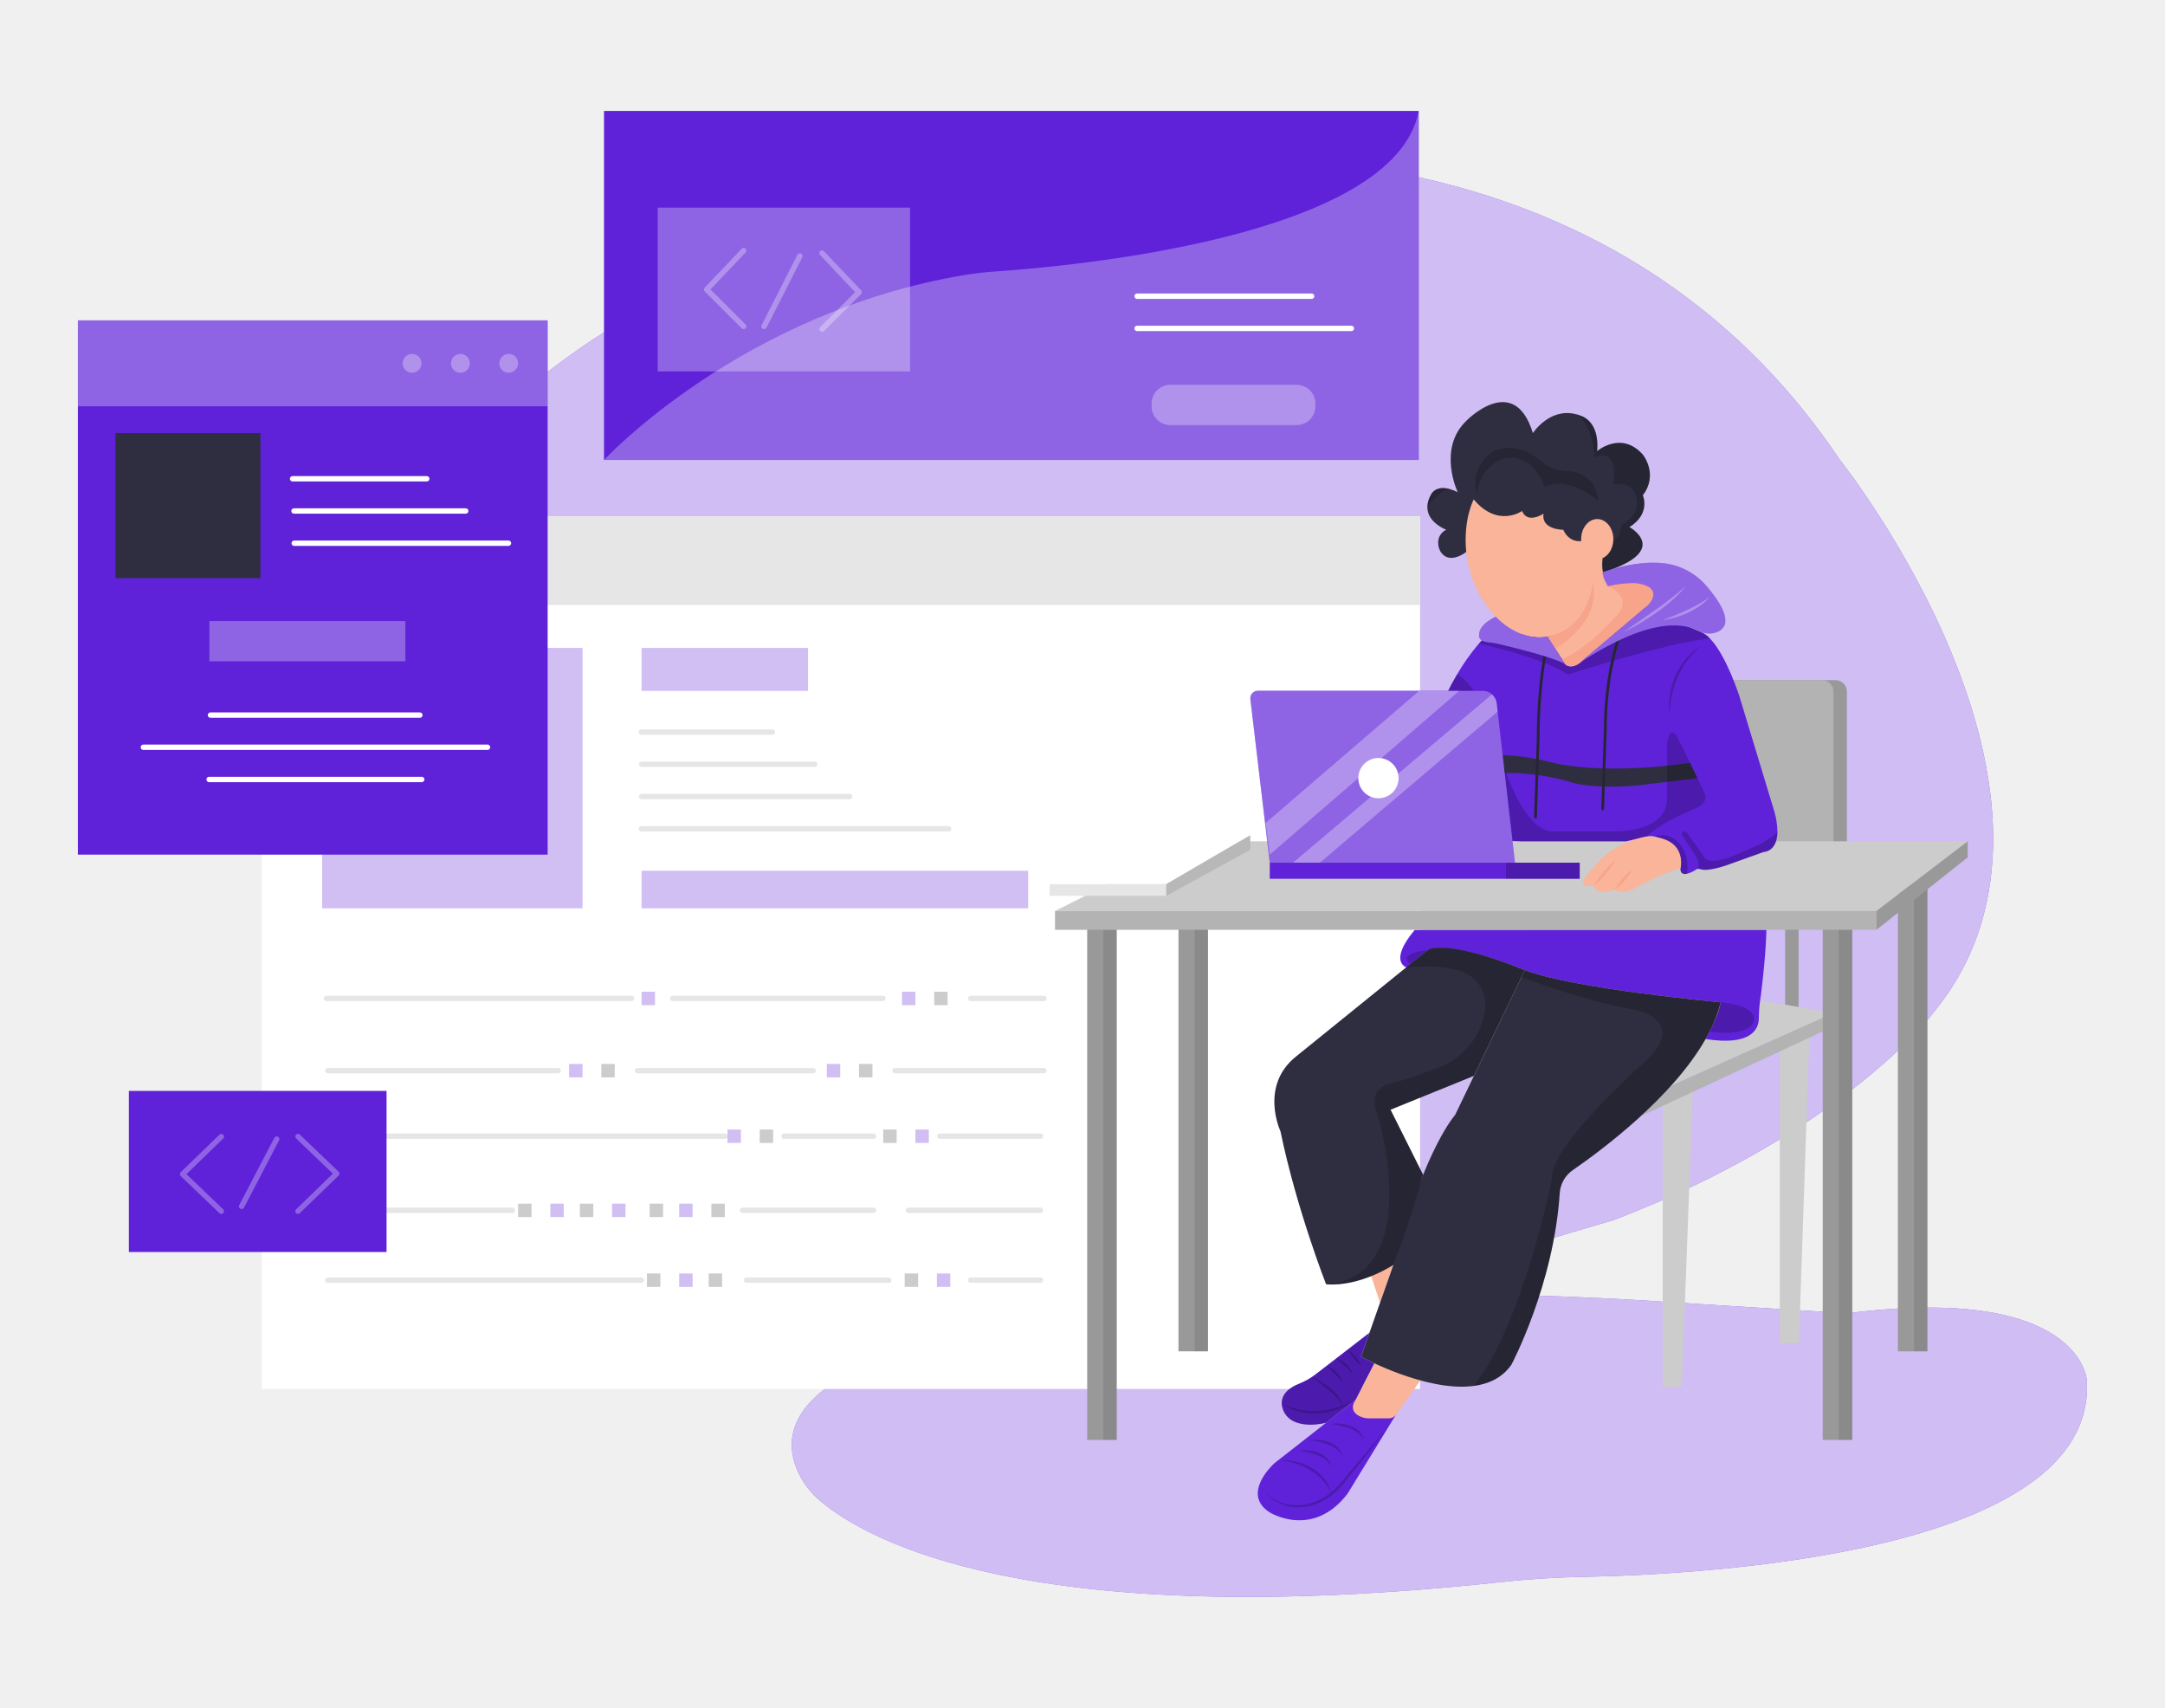
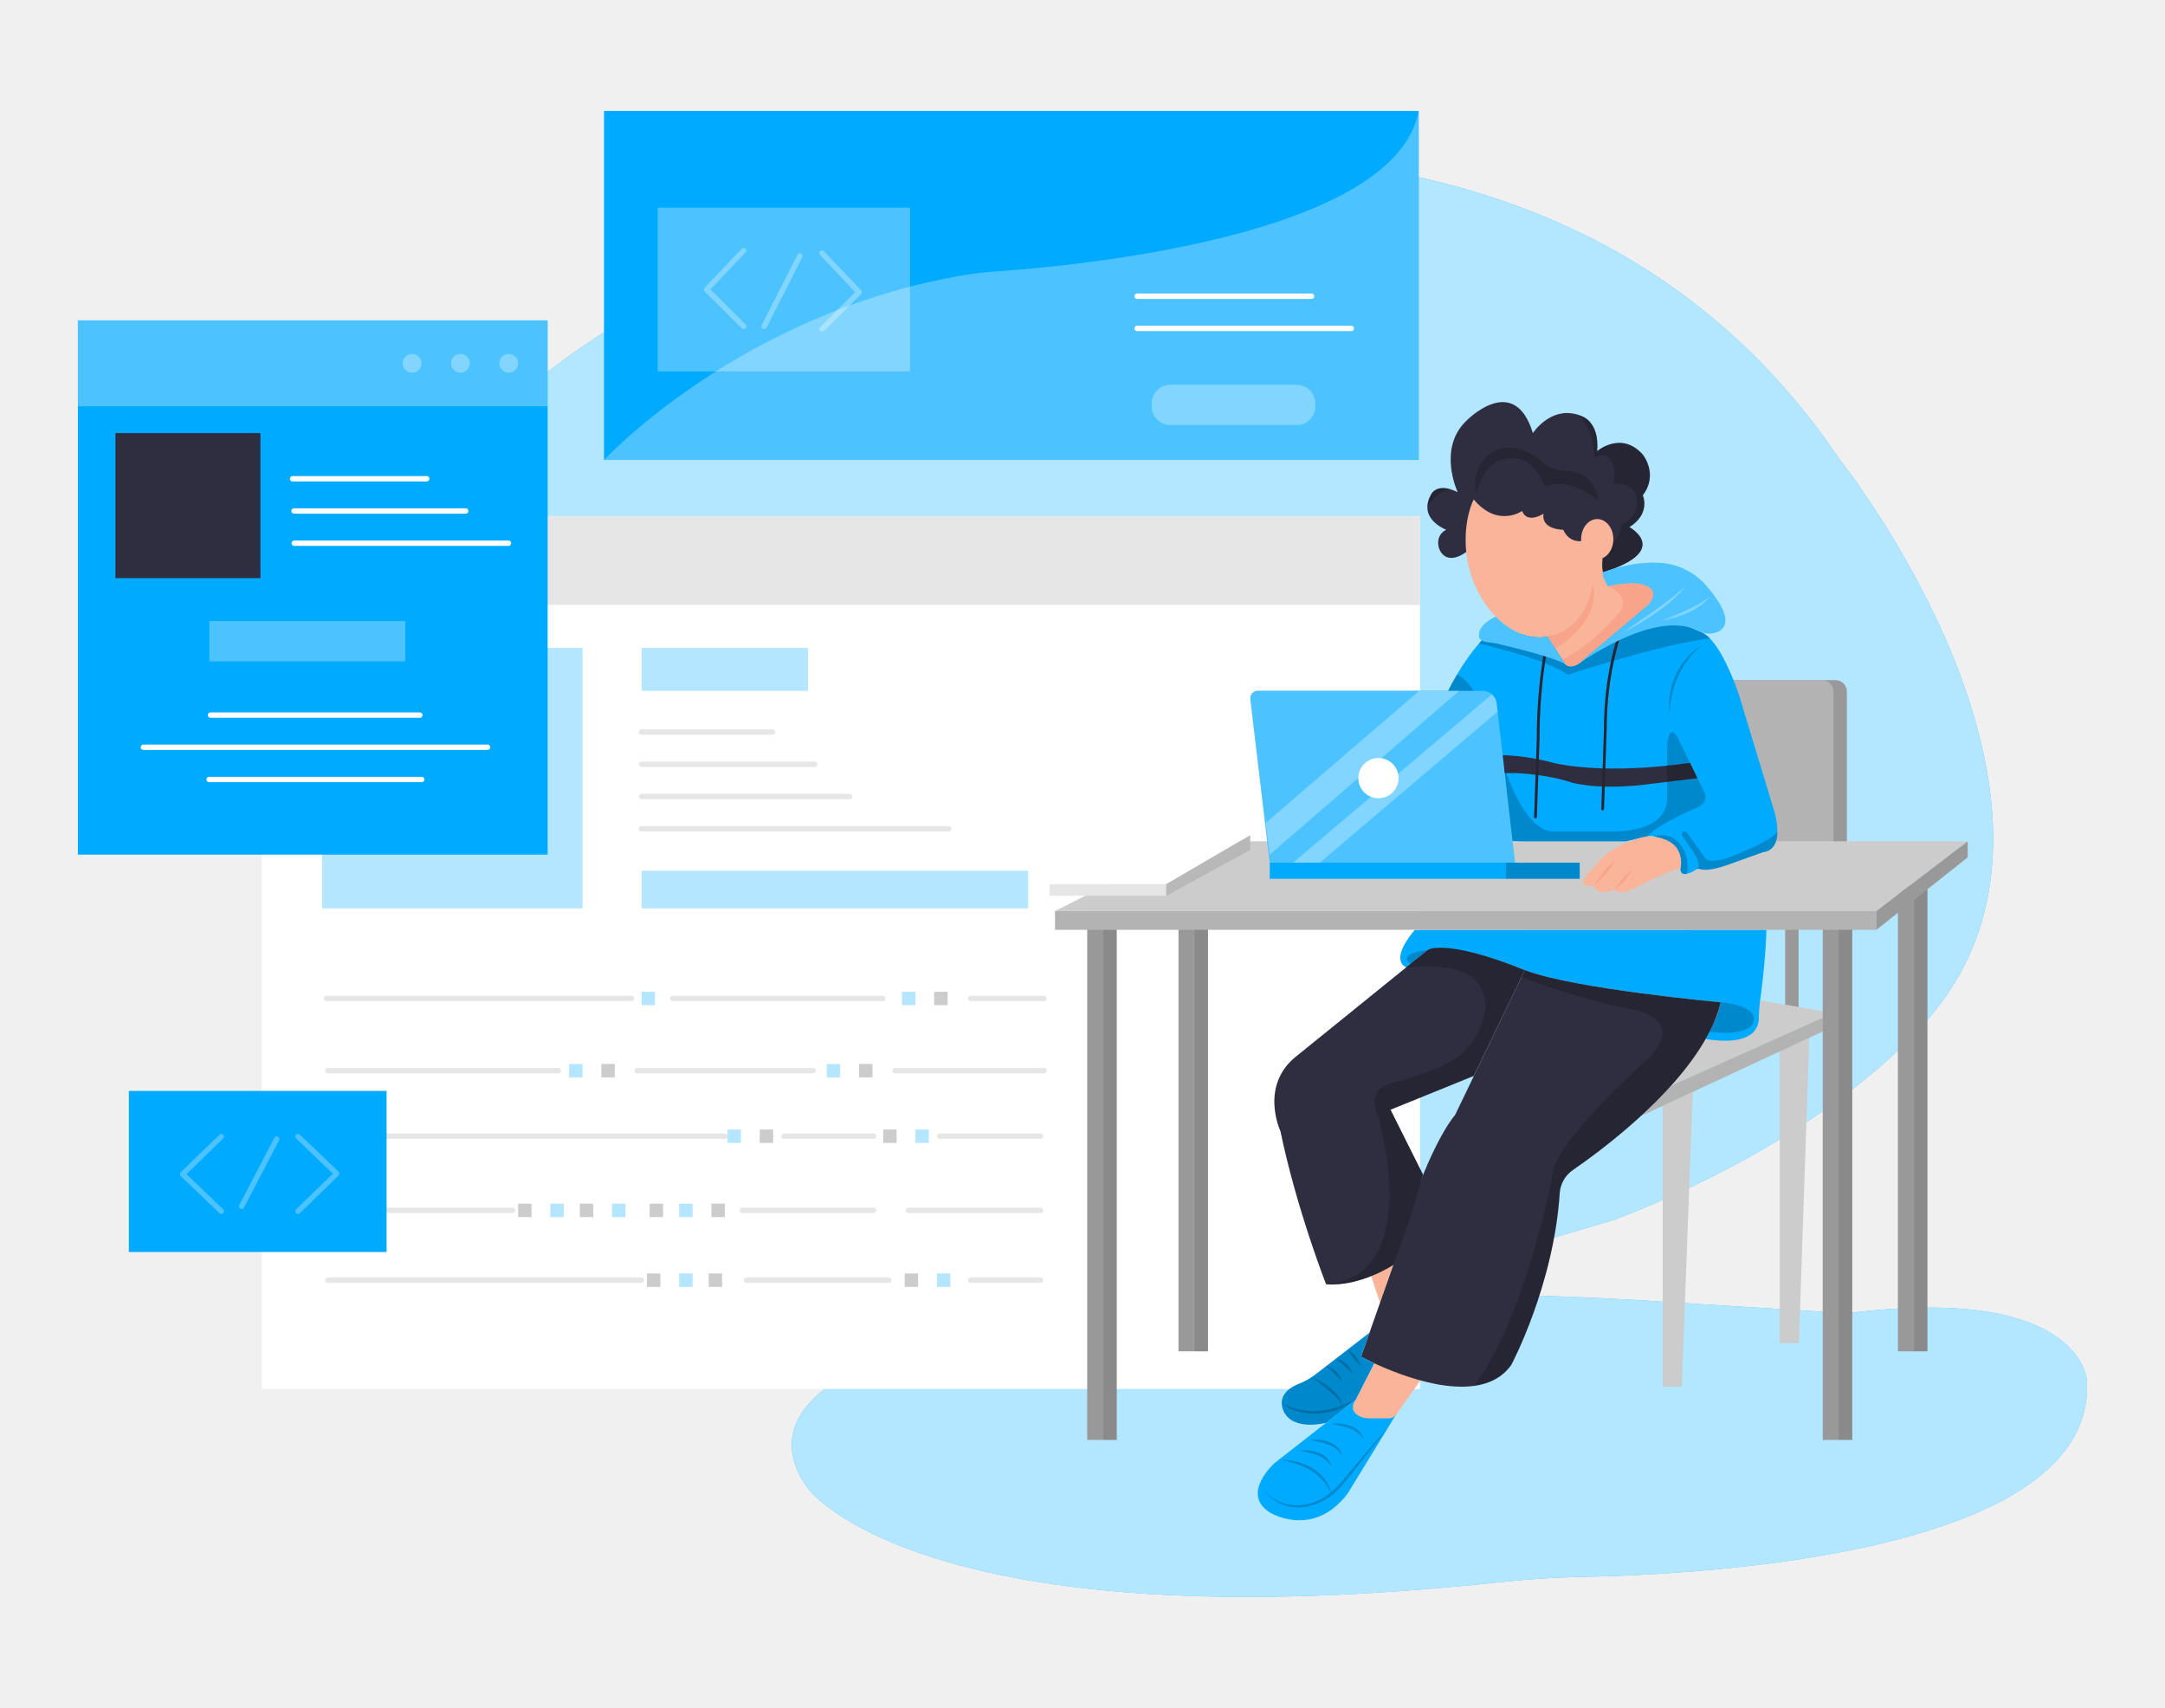
<svg xmlns="http://www.w3.org/2000/svg" width="865.76" height="682.89" viewBox="0 0 865.76 682.89">
-   <path d="M391.82,532.2c-15.44,2.82-87.85,18.09-73.28,55a33.24,33.24,0,0,0,9.74,13.13c18.18,15.25,83.33,52.58,272.06,32.22,10.69-1.15,21.42-1.86,32.17-2.06,49.73-.92,206-9.34,202-78.54,0,0-2.07-38.74-95.7-26.87l-71.21-4.43s-160.55-12.38-268.7,10.11C396.57,531.29,394.2,531.77,391.82,532.2Z" fill="#5f22d9" />
+   <path d="M391.82,532.2c-15.44,2.82-87.85,18.09-73.28,55a33.24,33.24,0,0,0,9.74,13.13c18.18,15.25,83.33,52.58,272.06,32.22,10.69-1.15,21.42-1.86,32.17-2.06,49.73-.92,206-9.34,202-78.54,0,0-2.07-38.74-95.7-26.87l-71.21-4.43s-160.55-12.38-268.7,10.11C396.57,531.29,394.2,531.77,391.82,532.2Z" fill="#00aaff" />
  <path d="M391.82,532.2c-15.44,2.82-87.85,18.09-73.28,55a33.24,33.24,0,0,0,9.74,13.13c18.18,15.25,83.33,52.58,272.06,32.22,10.69-1.15,21.42-1.86,32.17-2.06,49.73-.92,206-9.34,202-78.54,0,0-2.07-38.74-95.7-26.87l-71.21-4.43s-160.55-12.38-268.7,10.11C396.57,531.29,394.2,531.77,391.82,532.2Z" fill="#fff" opacity="0.7" />
-   <path d="M503.08,522.3C179.26,552.79,133.91,359.63,133.91,359.63c-24.79-67.13-3.45-111,27.66-152.68a303.36,303.36,0,0,1,117.77-94.5c74.9-34.06,126.36-41,126.36-41S622.58,15.68,735.64,183.7c0,0,108,135.55,37.54,221.14,0,0-35.14,47.34-127.63,82.89l-69.3,20.46A387.7,387.7,0,0,1,503.08,522.3Z" fill="#5f22d9" />
+   <path d="M503.08,522.3C179.26,552.79,133.91,359.63,133.91,359.63c-24.79-67.13-3.45-111,27.66-152.68a303.36,303.36,0,0,1,117.77-94.5c74.9-34.06,126.36-41,126.36-41S622.58,15.68,735.64,183.7c0,0,108,135.55,37.54,221.14,0,0-35.14,47.34-127.63,82.89l-69.3,20.46A387.7,387.7,0,0,1,503.08,522.3Z" fill="#00aaff" />
  <path d="M503.08,522.3C179.26,552.79,133.91,359.63,133.91,359.63c-24.79-67.13-3.45-111,27.66-152.68a303.36,303.36,0,0,1,117.77-94.5c74.9-34.06,126.36-41,126.36-41S622.58,15.68,735.64,183.7c0,0,108,135.55,37.54,221.14,0,0-35.14,47.34-127.63,82.89l-69.3,20.46A387.7,387.7,0,0,1,503.08,522.3Z" fill="#fff" opacity="0.7" />
  <rect x="104.67" y="206.46" width="463.2" height="348.88" fill="#fff" />
  <rect x="108.43" y="206.46" width="459.44" height="35.42" fill="#e6e6e6" />
-   <rect x="128.82" y="259.06" width="104.13" height="104.13" fill="#5f22d9" opacity="0.29" />
+   <rect x="128.82" y="259.06" width="104.13" height="104.13" fill="#00aaff" opacity="0.29" />
  <rect x="713.86" y="369.62" width="5.37" height="37.57" fill="#999" />
  <polygon points="664.89 442.18 664.89 554.44 672.53 554.44 676.93 436.58 664.89 442.18" fill="#ccc" />
  <polygon points="711.71 420.08 711.71 537.08 719.36 537.08 723.52 414.71 711.71 420.08" fill="#ccc" />
  <polygon points="668.23 434.1 733.18 405.05 703.86 399.96 670.01 385.44 668.23 434.1" fill="#ccc" />
  <path d="M656.14,446.25l77-35.83v-5.37L668.23,434.1S660.68,442.36,656.14,446.25Z" fill="#b3b3b3" />
  <path d="M693.46,271.94H734a4.55,4.55,0,0,1,4.55,4.55v67.37a0,0,0,0,1,0,0H693.46a0,0,0,0,1,0,0V271.94A0,0,0,0,1,693.46,271.94Z" fill="#999" />
-   <rect x="241.54" y="44.36" width="325.8" height="139.55" fill="#5f22d9" />
+   <rect x="241.54" y="44.36" width="325.8" height="139.55" fill="#00aaff" />
  <rect x="263.01" y="83.01" width="100.91" height="65.48" fill="#fff" opacity="0.3" />
  <g opacity="0.3">
    <path d="M297.36,131.59a1.07,1.07,0,0,1-.76-.32l-14.79-14.76a1.08,1.08,0,0,1,0-1.5l14.79-15.56a1.07,1.07,0,0,1,1.56,1.47l-14.07,14.81,14.05,14a1.07,1.07,0,0,1,0,1.52A1.09,1.09,0,0,1,297.36,131.59Z" fill="#fff" />
  </g>
  <g opacity="0.3">
    <path d="M328.73,132.66a1.06,1.06,0,0,1-.76-.31,1.07,1.07,0,0,1,0-1.52l14-14L328,102a1.08,1.08,0,1,1,1.56-1.48l14.78,15.56a1.06,1.06,0,0,1,0,1.5l-14.78,14.77A1.07,1.07,0,0,1,328.73,132.66Z" fill="#fff" />
  </g>
  <g opacity="0.3">
    <path d="M305.56,131.59a1.08,1.08,0,0,1-1-1.56l14.34-28.18a1.08,1.08,0,1,1,1.92,1L306.51,131A1.07,1.07,0,0,1,305.56,131.59Z" fill="#fff" />
  </g>
  <path d="M524.39,119.51H454.62a1.08,1.08,0,0,1,0-2.15h69.77a1.08,1.08,0,1,1,0,2.15Z" fill="#fff" />
  <path d="M540.5,132.39H454.62a1.08,1.08,0,0,1,0-2.15H540.5a1.08,1.08,0,0,1,0,2.15Z" fill="#fff" />
  <rect x="460.52" y="153.86" width="65.48" height="16.1" rx="7.5" fill="#fff" opacity="0.3" />
  <path d="M567.33,44.36V183.91H241.54s54.75-59.1,144.51-74c4.1-.68,8.24-1.12,12.38-1.4C426.41,106.6,557.79,95.18,567.33,44.36Z" fill="#fff" opacity="0.3" />
-   <rect x="31.14" y="128.09" width="187.86" height="213.62" fill="#5f22d9" />
+   <rect x="31.14" y="128.09" width="187.86" height="213.62" fill="#00aaff" />
  <rect x="31.14" y="128.09" width="187.86" height="34.35" fill="#fff" opacity="0.3" />
  <rect x="46.17" y="173.18" width="57.97" height="57.97" fill="#2f2e41" />
  <circle cx="164.78" cy="145.27" r="3.76" fill="#fff" opacity="0.3" />
  <circle cx="184.11" cy="145.27" r="3.76" fill="#fff" opacity="0.3" />
  <circle cx="203.43" cy="145.27" r="3.76" fill="#fff" opacity="0.3" />
  <path d="M170.69,192.5H117a1.07,1.07,0,1,1,0-2.14h53.67a1.07,1.07,0,0,1,0,2.14Z" fill="#fff" />
  <path d="M186.25,205.38h-68.7a1.07,1.07,0,0,1,0-2.14h68.7a1.07,1.07,0,1,1,0,2.14Z" fill="#fff" />
  <path d="M203.43,218.27H117.55a1.08,1.08,0,0,1,0-2.15h85.88a1.08,1.08,0,0,1,0,2.15Z" fill="#fff" />
  <path d="M168,287H84.28a1.08,1.08,0,1,1,0-2.15H168a1.08,1.08,0,0,1,0,2.15Z" fill="#fff" />
  <path d="M194.84,299.85H57.44a1.08,1.08,0,1,1,0-2.15h137.4a1.08,1.08,0,1,1,0,2.15Z" fill="#fff" />
  <path d="M168.54,312.73H83.74a1.08,1.08,0,1,1,0-2.15h84.8a1.08,1.08,0,1,1,0,2.15Z" fill="#fff" />
  <rect x="83.74" y="248.32" width="78.36" height="16.1" fill="#fff" opacity="0.3" />
-   <rect x="256.57" y="259.06" width="66.55" height="17.18" fill="#5f22d9" opacity="0.29" />
+   <rect x="256.57" y="259.06" width="66.55" height="17.18" fill="#00aaff" opacity="0.29" />
  <path d="M308.78,293.79H256.57a1.08,1.08,0,1,1,0-2.15h52.21a1.08,1.08,0,1,1,0,2.15Z" fill="#e6e6e6" />
  <path d="M325.8,306.67H256.57a1.07,1.07,0,1,1,0-2.14H325.8a1.07,1.07,0,1,1,0,2.14Z" fill="#e6e6e6" />
  <path d="M339.76,319.55H256.57a1.07,1.07,0,1,1,0-2.14h83.19a1.07,1.07,0,0,1,0,2.14Z" fill="#e6e6e6" />
  <path d="M379.48,332.44H256.57a1.08,1.08,0,1,1,0-2.15H379.48a1.08,1.08,0,0,1,0,2.15Z" fill="#e6e6e6" />
-   <rect x="256.57" y="348.15" width="154.58" height="15.03" fill="#5f22d9" opacity="0.29" />
+   <rect x="256.57" y="348.15" width="154.58" height="15.03" fill="#00aaff" opacity="0.29" />
  <path d="M252.45,400.29h-122a1.08,1.08,0,0,1,0-2.15h122a1.08,1.08,0,1,1,0,2.15Z" fill="#e6e6e6" />
  <path d="M353.18,400.29H268.91a1.08,1.08,0,0,1,0-2.15h84.27a1.08,1.08,0,0,1,0,2.15Z" fill="#e6e6e6" />
  <path d="M417.59,400.29H388.06a1.08,1.08,0,0,1,0-2.15h29.53a1.08,1.08,0,0,1,0,2.15Z" fill="#e6e6e6" />
-   <rect x="256.57" y="396.53" width="5.37" height="5.37" fill="#5f22d9" opacity="0.29" />
-   <rect x="360.69" y="396.53" width="5.37" height="5.37" fill="#5f22d9" opacity="0.29" />
+   <rect x="256.57" y="396.53" width="5.37" height="5.37" fill="#00aaff" opacity="0.29" />
+   <rect x="360.69" y="396.53" width="5.37" height="5.37" fill="#00aaff" opacity="0.29" />
  <rect x="373.57" y="396.53" width="5.37" height="5.37" fill="#ccc" />
  <path d="M223.29,429.16H131a1.08,1.08,0,0,1,0-2.15h92.32a1.08,1.08,0,0,1,0,2.15Z" fill="#e6e6e6" />
  <path d="M289.84,455.37H129.9a1.08,1.08,0,1,1,0-2.15H289.84a1.08,1.08,0,1,1,0,2.15Z" fill="#e6e6e6" />
  <path d="M325.27,429.16H255a1.08,1.08,0,1,1,0-2.15h70.31a1.08,1.08,0,0,1,0,2.15Z" fill="#e6e6e6" />
  <path d="M349.42,455.37h-36a1.08,1.08,0,0,1,0-2.15h36a1.08,1.08,0,0,1,0,2.15Z" fill="#e6e6e6" />
-   <rect x="227.58" y="425.4" width="5.37" height="5.37" fill="#5f22d9" opacity="0.29" />
+   <rect x="227.58" y="425.4" width="5.37" height="5.37" fill="#00aaff" opacity="0.29" />
  <rect x="240.46" y="425.4" width="5.37" height="5.37" fill="#ccc" />
-   <rect x="290.92" y="451.61" width="5.37" height="5.37" fill="#5f22d9" opacity="0.29" />
+   <rect x="290.92" y="451.61" width="5.37" height="5.37" fill="#00aaff" opacity="0.29" />
  <rect x="303.8" y="451.61" width="5.37" height="5.37" fill="#ccc" />
  <path d="M355.32,512.93H298.43a1.08,1.08,0,0,1,0-2.15h56.89a1.08,1.08,0,1,1,0,2.15Z" fill="#e6e6e6" />
  <path d="M416,512.93H388.06a1.08,1.08,0,0,1,0-2.15H416a1.08,1.08,0,1,1,0,2.15Z" fill="#e6e6e6" />
  <rect x="361.77" y="509.17" width="5.37" height="5.37" fill="#ccc" />
-   <rect x="374.65" y="509.17" width="5.37" height="5.37" fill="#5f22d9" opacity="0.29" />
+   <rect x="374.65" y="509.17" width="5.37" height="5.37" fill="#00aaff" opacity="0.29" />
  <path d="M416,455.37H375.72a1.08,1.08,0,0,1,0-2.15H416a1.08,1.08,0,1,1,0,2.15Z" fill="#e6e6e6" />
  <rect x="353.18" y="451.61" width="5.37" height="5.37" fill="#ccc" />
-   <rect x="366.06" y="451.61" width="5.37" height="5.37" fill="#5f22d9" opacity="0.29" />
+   <rect x="366.06" y="451.61" width="5.37" height="5.37" fill="#00aaff" opacity="0.29" />
  <path d="M205,485H131a1.08,1.08,0,0,1,0-2.15H205a1.08,1.08,0,0,1,0,2.15Z" fill="#e6e6e6" />
  <path d="M349.42,485h-52.6a1.08,1.08,0,0,1,0-2.15h52.6a1.08,1.08,0,0,1,0,2.15Z" fill="#e6e6e6" />
  <path d="M416,485H363.38a1.08,1.08,0,1,1,0-2.15H416a1.08,1.08,0,1,1,0,2.15Z" fill="#e6e6e6" />
  <rect x="207.19" y="481.26" width="5.37" height="5.37" fill="#ccc" />
-   <rect x="220.07" y="481.26" width="5.37" height="5.37" fill="#5f22d9" opacity="0.29" />
+   <rect x="220.07" y="481.26" width="5.37" height="5.37" fill="#00aaff" opacity="0.29" />
  <rect x="231.88" y="481.26" width="5.37" height="5.37" fill="#ccc" />
  <path d="M256.57,512.93H131a1.08,1.08,0,0,1,0-2.15h125.6a1.08,1.08,0,0,1,0,2.15Z" fill="#e6e6e6" />
  <rect x="258.71" y="509.17" width="5.37" height="5.37" fill="#ccc" />
-   <rect x="271.59" y="509.17" width="5.37" height="5.37" fill="#5f22d9" opacity="0.29" />
+   <rect x="271.59" y="509.17" width="5.37" height="5.37" fill="#00aaff" opacity="0.29" />
  <rect x="283.4" y="509.17" width="5.37" height="5.37" fill="#ccc" />
-   <rect x="244.76" y="481.26" width="5.37" height="5.37" fill="#5f22d9" opacity="0.29" />
+   <rect x="244.76" y="481.26" width="5.37" height="5.37" fill="#00aaff" opacity="0.29" />
  <rect x="259.79" y="481.26" width="5.37" height="5.37" fill="#ccc" />
-   <rect x="271.59" y="481.26" width="5.37" height="5.37" fill="#5f22d9" opacity="0.29" />
+   <rect x="271.59" y="481.26" width="5.37" height="5.37" fill="#00aaff" opacity="0.29" />
  <rect x="284.48" y="481.26" width="5.37" height="5.37" fill="#ccc" />
  <path d="M417.59,429.16H358a1.08,1.08,0,1,1,0-2.15h59.58a1.08,1.08,0,0,1,0,2.15Z" fill="#e6e6e6" />
-   <rect x="330.63" y="425.4" width="5.37" height="5.37" fill="#5f22d9" opacity="0.29" />
+   <rect x="330.63" y="425.4" width="5.37" height="5.37" fill="#00aaff" opacity="0.29" />
  <rect x="343.52" y="425.4" width="5.37" height="5.37" fill="#ccc" />
-   <rect x="51.53" y="436.18" width="103.05" height="64.41" fill="#5f22d9" />
+   <rect x="51.53" y="436.18" width="103.05" height="64.41" fill="#00aaff" />
  <g opacity="0.3">
    <path d="M88.5,485.36a1.06,1.06,0,0,1-.74-.3l-15.5-14.83a1.06,1.06,0,0,1,0-1.54l15.49-15a1.07,1.07,0,0,1,1.52,0,1.08,1.08,0,0,1,0,1.52l-14.7,14.25,14.69,14.06a1.07,1.07,0,0,1,0,1.52A1.1,1.1,0,0,1,88.5,485.36Z" fill="#fff" />
  </g>
  <g opacity="0.3">
    <path d="M119.16,485.36a1.07,1.07,0,0,1-.74-1.84l14.69-14.26L118.42,455.2a1.07,1.07,0,0,1,1.48-1.55l15.5,14.83a1.07,1.07,0,0,1,.33.77,1.08,1.08,0,0,1-.32.78l-15.5,15A1.08,1.08,0,0,1,119.16,485.36Z" fill="#fff" />
  </g>
  <g opacity="0.3">
    <path d="M96.62,483.41a1.11,1.11,0,0,1-.5-.12,1.07,1.07,0,0,1-.45-1.45l14-26.83a1.08,1.08,0,1,1,1.91,1l-14,26.83A1.06,1.06,0,0,1,96.62,483.41Z" fill="#fff" />
  </g>
  <rect x="434.76" y="367.48" width="11.81" height="208.25" fill="#999" />
  <rect x="441.2" y="367.48" width="5.37" height="208.25" opacity="0.1" />
  <rect x="471.26" y="368.01" width="11.81" height="172.29" fill="#999" />
  <rect x="477.7" y="368.01" width="5.37" height="172.29" opacity="0.1" />
  <rect x="728.89" y="367.48" width="11.81" height="208.25" fill="#999" />
  <rect x="735.33" y="367.48" width="5.37" height="208.25" opacity="0.1" />
  <rect x="758.95" y="354.06" width="11.81" height="186.25" fill="#999" />
  <rect x="765.39" y="354.06" width="5.37" height="186.25" opacity="0.1" />
  <path d="M688.1,271.94h40.53a4.55,4.55,0,0,1,4.55,4.55v67.37a0,0,0,0,1,0,0H688.1a0,0,0,0,1,0,0V271.94A0,0,0,0,1,688.1,271.94Z" fill="#b3b3b3" />
  <polygon points="421.88 364.26 477.27 336.37 786.88 336.37 750.36 364.26 421.88 364.26" fill="#ccc" />
-   <path d="M542.11,559.63l-32.5,25.42S496,597.2,507.76,604.71c0,0,17.17,10.74,31.13-7.51l19.37-31.64Z" fill="#5f22d9" />
+   <path d="M542.11,559.63l-32.5,25.42S496,597.2,507.76,604.71c0,0,17.17,10.74,31.13-7.51l19.37-31.64Z" fill="#00aaff" />
  <path d="M505.61,596.12c8,8.68,20.58,6.87,28.45-1,3.7-3.79,7-8.33,10.52-12.3,3.08-3.62,7.51-8.79,10.65-12.28-2.8,3.74-7.06,9.09-10,12.81-3.41,4.12-6.73,8.65-10.42,12.54-8.21,8.11-21.45,9.88-29.19.26Z" opacity="0.2" />
  <path d="M512.32,583.74c6.45-.09,13.31,2.42,17.35,7.63a15.61,15.61,0,0,1,2.79,5.84c-.26-.47-.51-1-.74-1.43a8.51,8.51,0,0,0-.81-1.37c-4-6.39-11.44-9.4-18.59-10.67Z" opacity="0.2" />
  <path d="M519.56,580c4.83-.65,11.72.93,12.9,6.4-2.62-4.61-8.1-5.41-12.9-6.4Z" opacity="0.2" />
  <path d="M523.86,575.73c4.82-.65,11.72.93,12.89,6.39-2.61-4.6-8.1-5.4-12.89-6.39Z" opacity="0.2" />
  <path d="M532.45,569.29c4.82-.65,11.72.93,12.89,6.39-2.61-4.61-8.1-5.4-12.89-6.39Z" opacity="0.2" />
  <path d="M550.16,544.06l-8,15.57s-3.32,4,1.25,6.48a8.52,8.52,0,0,0,4.06,1h7.9a3.61,3.61,0,0,0,2.94-1.51L568,551.93S554.41,546.7,550.16,544.06Z" fill="#f9b499" />
  <polygon points="548.32 510.23 551.84 520.86 557.18 505.66 548.32 510.23" fill="#f9b499" />
-   <path d="M710.77,332.4c0,8.24-5.5,8.24-5.5,8.24l-15,5.37c-6.68,2.23-9.44,1.89-10.5,1.46a1.62,1.62,0,0,0-1.36.1.24.24,0,0,1-.08.06,11.71,11.71,0,0,1-3.82,1.75h0c-2.89.58-2.48-2.31-2.48-2.31a12.77,12.77,0,0,0,.2-1.54,9.91,9.91,0,0,0-5.8-9.37,26.59,26.59,0,0,0-4.77-1.68,6.38,6.38,0,0,0-3.07,0l-8.33,1.91H608.39L570,335.27a98.24,98.24,0,0,1,12.58-65.48,86.2,86.2,0,0,1,8.82-12.47c.72-.84,1.14-1.27,1.14-1.27l2.37-3.43s32,2.14,32.37,1.07,22.15-14,22.15-14l30.76,13a10.63,10.63,0,0,1,3.59,2.59c6.62,6.85,11.81,23.17,11.81,23.17l14,46.16A30.89,30.89,0,0,1,710.77,332.4Z" fill="#5f22d9" />
+   <path d="M710.77,332.4c0,8.24-5.5,8.24-5.5,8.24l-15,5.37c-6.68,2.23-9.44,1.89-10.5,1.46a1.62,1.62,0,0,0-1.36.1.24.24,0,0,1-.08.06,11.71,11.71,0,0,1-3.82,1.75h0c-2.89.58-2.48-2.31-2.48-2.31a12.77,12.77,0,0,0,.2-1.54,9.91,9.91,0,0,0-5.8-9.37,26.59,26.59,0,0,0-4.77-1.68,6.38,6.38,0,0,0-3.07,0l-8.33,1.91H608.39L570,335.27a98.24,98.24,0,0,1,12.58-65.48,86.2,86.2,0,0,1,8.82-12.47c.72-.84,1.14-1.27,1.14-1.27l2.37-3.43s32,2.14,32.37,1.07,22.15-14,22.15-14l30.76,13a10.63,10.63,0,0,1,3.59,2.59c6.62,6.85,11.81,23.17,11.81,23.17l14,46.16A30.89,30.89,0,0,1,710.77,332.4Z" fill="#00aaff" />
  <path d="M675.8,305s-30.74,5-53.75.22c-.59-.12-1.17-.27-1.75-.43A88.92,88.92,0,0,0,592.56,302l-22.06-.18-1.09,7.3h36.87s12,.39,21.7,3.61c0,0,9.66,3.22,29,1.07l21.82-2.66Z" fill="#2f2e41" />
  <path d="M683.8,255.21c-20.39,2.6-56.89,14.58-56.89,14.58-8.59-6.44-35.49-12.47-35.49-12.47.72-.84,1.14-1.27,1.14-1.27l2.37-3.43s32,2.14,32.37,1.07,22.15-14,22.15-14l30.76,13A10.63,10.63,0,0,1,683.8,255.21Z" opacity="0.2" />
  <path d="M620.1,254.32a12.38,12.38,0,0,1-1.24.26c-7.26,1.28-14.75-1.87-20.74-8a43,43,0,0,1-10.73-19.86c-4.59-18.58,2.63-36.33,16.12-39.66s28.13,9,32.72,27.59S633.6,251,620.1,254.32Z" fill="#f9b499" />
  <ellipse cx="639.26" cy="215.05" rx="1.61" ry="3.22" fill="none" stroke="red" stroke-miterlimit="10" stroke-width="0.75" />
  <path d="M651.6,210.75s17.18,9.45-10.73,18.14a15.44,15.44,0,0,1-.54-3.65,15.8,15.8,0,0,1,.54-4.54l-8.59-4.36s-4.67.85-7.17-4.52c0,0-8.93,0-7.86-6.44,0,0-6.44,4.3-8.59-1.07,0,0-9.69,6.88-19.33-4.62,0,0-4.28,7.84-3,21,0,0-6.34,5.08-9.93.38a6.63,6.63,0,0,1-1.28-3.77,5.58,5.58,0,0,1,3.22-5.49s-7.77-2.89-7.56-9.28a10.2,10.2,0,0,1,1.41-4.67s1.61-4,7.63-2.31h0a19.17,19.17,0,0,1,3.1,1.24s-8.21-17.26,3.4-28.49c0,0,19.14-19.82,26.66,4.87,0,0,6.55-10.14,17-7.62h0a15.76,15.76,0,0,1,2.25.72s7.51,2,6.44,14.1c0,0,9.66-8.28,18.25,1.38,0,0,6.44,7.89,0,16.28C657,198.05,660.19,205.38,651.6,210.75Z" fill="#2f2e41" />
  <path d="M590.41,197.6s-3.22-10.46,6.44-16.91c0,0,6.93-4.51,16.49,1.46a23.89,23.89,0,0,1,2.73,2.07,16.44,16.44,0,0,0,10.59,4.11s11-.47,12.6,12c0,0-12.35-10.72-21.47-5.54,0,0-4.83-15.22-17.72-10.93C600.07,183.91,592.56,186.06,590.41,197.6Z" opacity="0.2" />
  <path d="M579.79,195.56c-5.23.93-9,7-9,7a10.2,10.2,0,0,1,1.41-4.67S573.77,193.84,579.79,195.56Z" opacity="0.2" />
  <path d="M651.6,210.75s17.18,9.45-10.73,18.14a7.4,7.4,0,0,1-.54-3.65,7.26,7.26,0,0,1,.54-2.07l4.29-6.83h0c3.22-1.93,3.22-6.66,3.22-6.66a10.45,10.45,0,0,0,4.63-3.63,8.74,8.74,0,0,0,1.09-8.24c-2.23-5.68-8.94-4.09-8.94-4.09,2.15-16-7.52-10.85-7.52-10.85-1-14.52-7.22-17.15-7.61-17.3a15.76,15.76,0,0,1,2.25.72s7.51,2,6.44,14.1c0,0,9.66-8.28,18.25,1.38,0,0,6.44,7.89,0,16.28C657,198.05,660.19,205.38,651.6,210.75Z" opacity="0.2" />
  <path d="M659.11,241.88l-26.83,22.77c-4.3,3.45-6.44.85-6.44.85l-1.19-1.87-5.79-9c20.4-4.65,18.67-31.41,18.67-31.41h3.34a17.63,17.63,0,0,0,2.14,11.2c3.91-1.57,9-1.42,11.4-1.23a14.8,14.8,0,0,1,2.89.49C665.93,236,659.11,241.88,659.11,241.88Z" fill="#f9b499" />
  <path d="M659.11,241.88l-26.83,22.77c-4.3,3.45-6.44.85-6.44.85l-1.19-1.87c11.69-5.09,23-18.83,23-18.83,4.06-6-2.64-9.53-4.26-10.28a.16.16,0,0,1,0-.29c3.86-1.42,8.68-1.27,11-1.09a14.8,14.8,0,0,1,2.89.49C665.93,236,659.11,241.88,659.11,241.88Z" fill="#f7a48b" />
  <path d="M618.86,254.58l3.07,4.81s18.66-10.53,15-26.36C637,233,635.5,251.18,618.86,254.58Z" fill="#f7a48b" />
  <path d="M599,253.69a55.57,55.57,0,0,1,18.79,6.51" fill="none" stroke="red" stroke-miterlimit="10" stroke-width="0.75" />
  <path d="M710.77,332.4c0,8.24-5.5,8.24-5.5,8.24l-15,5.37c-6.68,2.23-9.44,1.89-10.5,1.46a1.62,1.62,0,0,0-1.36.1c.36-.24,1.68-1.46-.08-5l-5.63-8.42a1.13,1.13,0,0,1,.39-1.6,1.07,1.07,0,0,1,.55-.14,1.12,1.12,0,0,1,.91.46l7.14,9.93s1.07,4.29,15-2.15C696.69,340.64,708.75,336,710.77,332.4Z" opacity="0.2" />
  <path d="M674.48,349.38h0c-2.89.58-2.48-2.31-2.48-2.31a12.77,12.77,0,0,0,.2-1.54,9.91,9.91,0,0,0-5.8-9.37,26.59,26.59,0,0,0-4.77-1.68s8.22-3.51,12.51,7.22C674.14,341.71,675.46,346.35,674.48,349.38Z" opacity="0.2" />
  <path d="M677.36,323.46s-14,5.89-18.8,11l-8.33,1.91H608.39L570,335.27a98.24,98.24,0,0,1,12.58-65.48c.3,0,8.89,2.15,17.47,32.21,0,0,8.53,31.81,22,30.4h23.5s21.08.73,21.08-13.23V297.7s.65-8.42,4.09-3.13L681.66,317S683.8,321.32,677.36,323.46Z" opacity="0.2" />
  <path d="M680.58,258c-8.42,6.71-12.77,17.28-12.88,27.91-.1-1.33-.27-2.68-.25-4,0-9.45,4.89-19.05,13.13-23.89Z" opacity="0.2" />
  <path d="M640.87,324h0a.54.54,0,0,1-.52-.55l1.07-32.21c0-21.29,5.35-36.51,5.4-36.66a.54.54,0,0,1,.69-.32.53.53,0,0,1,.32.68c0,.15-5.33,15.2-5.33,36.32l-1.08,32.22A.54.54,0,0,1,640.87,324Z" fill="#2f2e41" />
  <path d="M614,327.22h0a.54.54,0,0,1-.52-.55l1.08-31.13a208.17,208.17,0,0,1,2.69-33.9.53.53,0,0,1,.62-.43.54.54,0,0,1,.43.63,208.45,208.45,0,0,0-2.67,33.71l-1.07,31.15A.55.55,0,0,1,614,327.22Z" fill="#2f2e41" />
  <g opacity="0.2">
    <path d="M640.87,324h0a.54.54,0,0,1-.52-.55l1.07-32.21c0-21.29,5.35-36.51,5.4-36.66a.54.54,0,0,1,.69-.32.53.53,0,0,1,.32.68c0,.15-5.33,15.2-5.33,36.32l-1.08,32.22A.54.54,0,0,1,640.87,324Z" />
    <path d="M614,327.22h0a.54.54,0,0,1-.52-.55l1.08-31.13a208.17,208.17,0,0,1,2.69-33.9.53.53,0,0,1,.62-.43.54.54,0,0,1,.43.63,208.45,208.45,0,0,0-2.67,33.71l-1.07,31.15A.55.55,0,0,1,614,327.22Z" />
  </g>
-   <path d="M706.34,371.77c0,.17,0,8.76-2.14,25.76l-.34,2.43a58.67,58.67,0,0,0-.52,7.27c-.06,3.84-2.56,11.15-21.3,8.21.49-.83.94-1.65,1.36-2.49l.35-.68c1.57-3,3.69-7.58,4.35-11.52,0,0-59-5.36-78.37-12.88,0,0-28.3-11.81-38.84-8.05l-8.39,7s-7.51-2.15,3.22-15Z" fill="#5f22d9" />
+   <path d="M706.34,371.77c0,.17,0,8.76-2.14,25.76l-.34,2.43a58.67,58.67,0,0,0-.52,7.27c-.06,3.84-2.56,11.15-21.3,8.21.49-.83.94-1.65,1.36-2.49l.35-.68c1.57-3,3.69-7.58,4.35-11.52,0,0-59-5.36-78.37-12.88,0,0-28.3-11.81-38.84-8.05l-8.39,7s-7.51-2.15,3.22-15Z" fill="#00aaff" />
  <path d="M688.1,400.75s13.8.92,13.29,7a4,4,0,0,1-1.61,2.85c-1.84,1.41-6.25,3.29-16.15,1.89A63,63,0,0,0,688.1,400.75Z" opacity="0.2" />
  <path d="M564.14,385.44s-6.33-4,6.75-5.62Z" opacity="0.2" />
  <path d="M688.1,400.75a53.84,53.84,0,0,1-4.35,11.52l-.35.68c-.23.43-.44.81-.63,1.15s-.47.89-.73,1.34c-13.3,23.42-41.56,44.44-53.06,52.37a12.19,12.19,0,0,0-5.27,9.22c-2.38,36.84-19.34,68.64-19.34,68.64-3.61,5.17-9,7.66-15,8.46-19.1,2.58-45.12-11.68-45.12-11.68l14-39.72c11.81-44,23.61-56.89,23.61-56.89l26.54-55.12,1.37-2.85C629.06,395.39,688.1,400.75,688.1,400.75Z" fill="#2f2e41" />
  <path d="M688.1,400.75a53.84,53.84,0,0,1-4.35,11.52l-.35.68c-.23.43-.44.81-.63,1.15s-.47.89-.73,1.34c-13.3,23.42-41.56,44.44-53.06,52.37a12.19,12.19,0,0,0-5.27,9.22c-2.38,36.84-19.34,68.64-19.34,68.64-3.61,5.17-9,7.66-15,8.46,20-25.72,31.27-83,31.27-83-.89-13.33,38.47-47.86,38.47-47.86,15-15-4.29-19.33-4.29-19.33-17.27-2.72-39.92-10.84-46.46-13.25l1.37-2.85C629.06,395.39,688.1,400.75,688.1,400.75Z" opacity="0.2" />
  <path d="M589.37,430.17l-33.31,13.52,13,26s-5.54,16.19-11.4,35.76c0,0-13.42,9.12-27.37,8.05,0,0-11.81-30.06-18.25-61.19,0,0-8.59-18.25,6.44-30.06L562,387.05l8.93-7.23s6.64-4.83,38.84,8.05Z" fill="#2f2e41" />
-   <path d="M547.62,532.88,526.35,549.3a27.56,27.56,0,0,1-6.81,3.93c-3.21,1.25-7.85,4-6.84,9.17a8.45,8.45,0,0,0,5.07,6.09c2.55,1.06,6.59,1.78,12.53.37l11.81-9.23,7.47-14.54-5.33-2.64Z" fill="#5f22d9" />
+   <path d="M547.62,532.88,526.35,549.3a27.56,27.56,0,0,1-6.81,3.93c-3.21,1.25-7.85,4-6.84,9.17a8.45,8.45,0,0,0,5.07,6.09c2.55,1.06,6.59,1.78,12.53.37l11.81-9.23,7.47-14.54-5.33-2.64Z" fill="#00aaff" />
  <path d="M547.62,532.88,526.35,549.3a27.56,27.56,0,0,1-6.81,3.93c-3.21,1.25-7.85,4-6.84,9.17a8.45,8.45,0,0,0,5.07,6.09c2.55,1.06,6.59,1.78,12.53.37l11.81-9.23,7.47-14.54-5.33-2.64Z" opacity="0.2" />
  <path d="M589.37,430.17l-33.31,13.52,13,26a370.36,370.36,0,0,1-11.89,36s-12.93,8.88-26.88,7.81c39.72-3.22,20.78-67.22,20.78-67.22-4.38-9.78,2.19-12.65,6.18-13.48a53.87,53.87,0,0,0,7.5-2.12l10.06-3.7a29.52,29.52,0,0,0,16.91-15.53,27.2,27.2,0,0,0,2.23-8.31,14.25,14.25,0,0,0-10.3-15c-8.42-2.48-16.86-1.84-21.7-1.1l8.93-7.23s6.64-4.83,38.84,8.05Z" opacity="0.2" />
  <path d="M512.56,561c8,4.49,17.84,3.92,26,.25,1.19-.51,2.33-1.14,3.54-1.66-1.08.73-2.18,1.45-3.3,2.13-8,4.53-18.78,5.1-26.25-.72Z" opacity="0.2" />
  <path d="M524.65,550.52c4.14,1.84,12.18,6.84,12.1,11.9-.72-2.81-3.3-4.59-5.35-6.46s-4.5-3.57-6.75-5.44Z" opacity="0.2" />
  <path d="M530.3,546.25c3.1.44,5.52,3.24,6.45,6.1-2.23-2.05-4-4.27-6.45-6.1Z" opacity="0.2" />
  <path d="M534.32,543.14a9.55,9.55,0,0,1,6.62,6.16c-2.17-2.19-4.35-4-6.62-6.16Z" opacity="0.2" />
  <path d="M538.89,539.61a11.81,11.81,0,0,1,5.36,6.61,29.31,29.31,0,0,1-5.36-6.61Z" opacity="0.2" />
  <rect x="421.88" y="364.26" width="328.48" height="7.51" fill="#b3b3b3" />
  <polygon points="750.36 364.26 750.36 371.77 786.86 342.79 786.88 336.37 750.36 364.26" fill="#999" />
-   <path d="M507.76,344.93h98.07l-7.33-63.74a5.61,5.61,0,0,0-5.57-5h-90a3,3,0,0,0-2.93,3.31Z" fill="#5f22d9" />
+   <path d="M507.76,344.93h98.07l-7.33-63.74a5.61,5.61,0,0,0-5.57-5h-90a3,3,0,0,0-2.93,3.31Z" fill="#00aaff" />
  <path d="M605.83,344.93H507.76L500,279.54a3,3,0,0,1,2.95-3.31h90a5.61,5.61,0,0,1,5.56,5Z" fill="#fff" opacity="0.3" />
  <polygon points="583.53 276.23 507.76 341.71 506.12 329.04 567.52 276.23 583.53 276.23" fill="#fff" opacity="0.3" />
  <path d="M517.07,344.93l79.55-67.31a6,6,0,0,1,1.88,3.57l.38,3.34-71.09,60.4Z" fill="#fff" opacity="0.3" />
-   <rect x="507.76" y="344.93" width="94.46" height="6.44" fill="#5f22d9" />
-   <rect x="602.22" y="344.93" width="29.49" height="6.44" fill="#5f22d9" />
+   <rect x="507.76" y="344.93" width="94.46" height="6.44" fill="#00aaff" />
+   <rect x="602.22" y="344.93" width="29.49" height="6.44" fill="#00aaff" />
  <rect x="602.22" y="344.93" width="29.49" height="6.44" opacity="0.2" />
  <polygon points="419.73 353.52 466.38 353.52 499.97 333.94 459.85 333.94 419.73 353.52" fill="#fff" />
  <rect x="419.73" y="353.52" width="46.65" height="4.65" fill="#e6e6e6" />
  <polygon points="499.97 333.94 499.97 339.8 466.38 358.17 466.38 353.52 499.97 333.94" fill="#ccc" />
  <polygon points="499.97 333.94 499.97 339.8 466.38 358.17 466.38 353.52 499.97 333.94" opacity="0.1" />
  <path d="M658.56,334.46s-13.47,1.87-20.95,12.08c0,0-10.05,9.15-.18,7.53,0,0,.47,4.68,8.39,1.53,0,0,1.37,3.31,10-1.53,0,0,8.64-4.84,16.16-7C672,347.08,675.17,334.71,658.56,334.46Z" fill="#f9b499" />
  <path d="M646,343.86a40.12,40.12,0,0,1-8.55,10.21A40.49,40.49,0,0,1,646,343.86Z" fill="#f7a48b" />
  <path d="M645.82,355.6a24.61,24.61,0,0,1,6.85-7.82,24.71,24.71,0,0,1-6.85,7.82Z" fill="#f7a48b" />
  <ellipse cx="638.72" cy="215.58" rx="6.44" ry="8.05" fill="#f9b499" />
-   <path d="M640.87,228.89s12.2-4.93,24.24-3.72a26.56,26.56,0,0,1,17.33,9.17c4.85,5.6,11.54,15.1,4.38,18.3a8.59,8.59,0,0,1-7.29-.33c-5-2.49-17.91-6.91-47.79,12.65l27.37-23.08s6.49-6.48-3.5-8.53a13.52,13.52,0,0,0-2.62-.25,46.27,46.27,0,0,0-10,1.27S640.87,230.93,640.87,228.89Z" fill="#5f22d9" />
+   <path d="M640.87,228.89s12.2-4.93,24.24-3.72a26.56,26.56,0,0,1,17.33,9.17c4.85,5.6,11.54,15.1,4.38,18.3a8.59,8.59,0,0,1-7.29-.33c-5-2.49-17.91-6.91-47.79,12.65l27.37-23.08s6.49-6.48-3.5-8.53a13.52,13.52,0,0,0-2.62-.25,46.27,46.27,0,0,0-10,1.27S640.87,230.93,640.87,228.89Z" fill="#00aaff" />
  <path d="M640.87,228.89s12.2-4.93,24.24-3.72a26.56,26.56,0,0,1,17.33,9.17c4.85,5.6,11.54,15.1,4.38,18.3a8.59,8.59,0,0,1-7.29-.33c-5-2.49-17.91-6.91-47.79,12.65l27.37-23.08s6.49-6.48-3.5-8.53a13.52,13.52,0,0,0-2.62-.25,46.27,46.27,0,0,0-10,1.27S640.87,230.93,640.87,228.89Z" fill="#fff" opacity="0.3" />
  <path d="M674.14,234.37c-5.73,6.95-13.48,12.06-21.25,16.49-1.15.58-2.28,1.2-3.44,1.76,8.36-5.92,17-11.41,24.69-18.25Z" fill="#fff" opacity="0.3" />
  <path d="M683.8,238.66C679,244,671.85,246.84,664.89,248c6.47-2.57,13.26-5.24,18.91-9.35Z" fill="#fff" opacity="0.3" />
-   <path d="M625.84,265.5c-4.44-2.67-21.36-6.8-27.08-8.15a23.81,23.81,0,0,0-3.37-.5c-4.81-.45-3.9-3.16-3.9-3.16,0-4.29,6.63-7.09,6.63-7.09,6,6.11,13.48,9.26,20.74,8Z" fill="#5f22d9" />
+   <path d="M625.84,265.5c-4.44-2.67-21.36-6.8-27.08-8.15a23.81,23.81,0,0,0-3.37-.5c-4.81-.45-3.9-3.16-3.9-3.16,0-4.29,6.63-7.09,6.63-7.09,6,6.11,13.48,9.26,20.74,8Z" fill="#00aaff" />
  <path d="M625.84,265.5c-4.44-2.67-21.36-6.8-27.08-8.15a23.81,23.81,0,0,0-3.37-.5c-4.81-.45-3.9-3.16-3.9-3.16,0-4.29,6.63-7.09,6.63-7.09,6,6.11,13.48,9.26,20.74,8Z" fill="#fff" opacity="0.3" />
  <circle cx="551.23" cy="311.12" r="8.05" fill="#fff" />
</svg>
